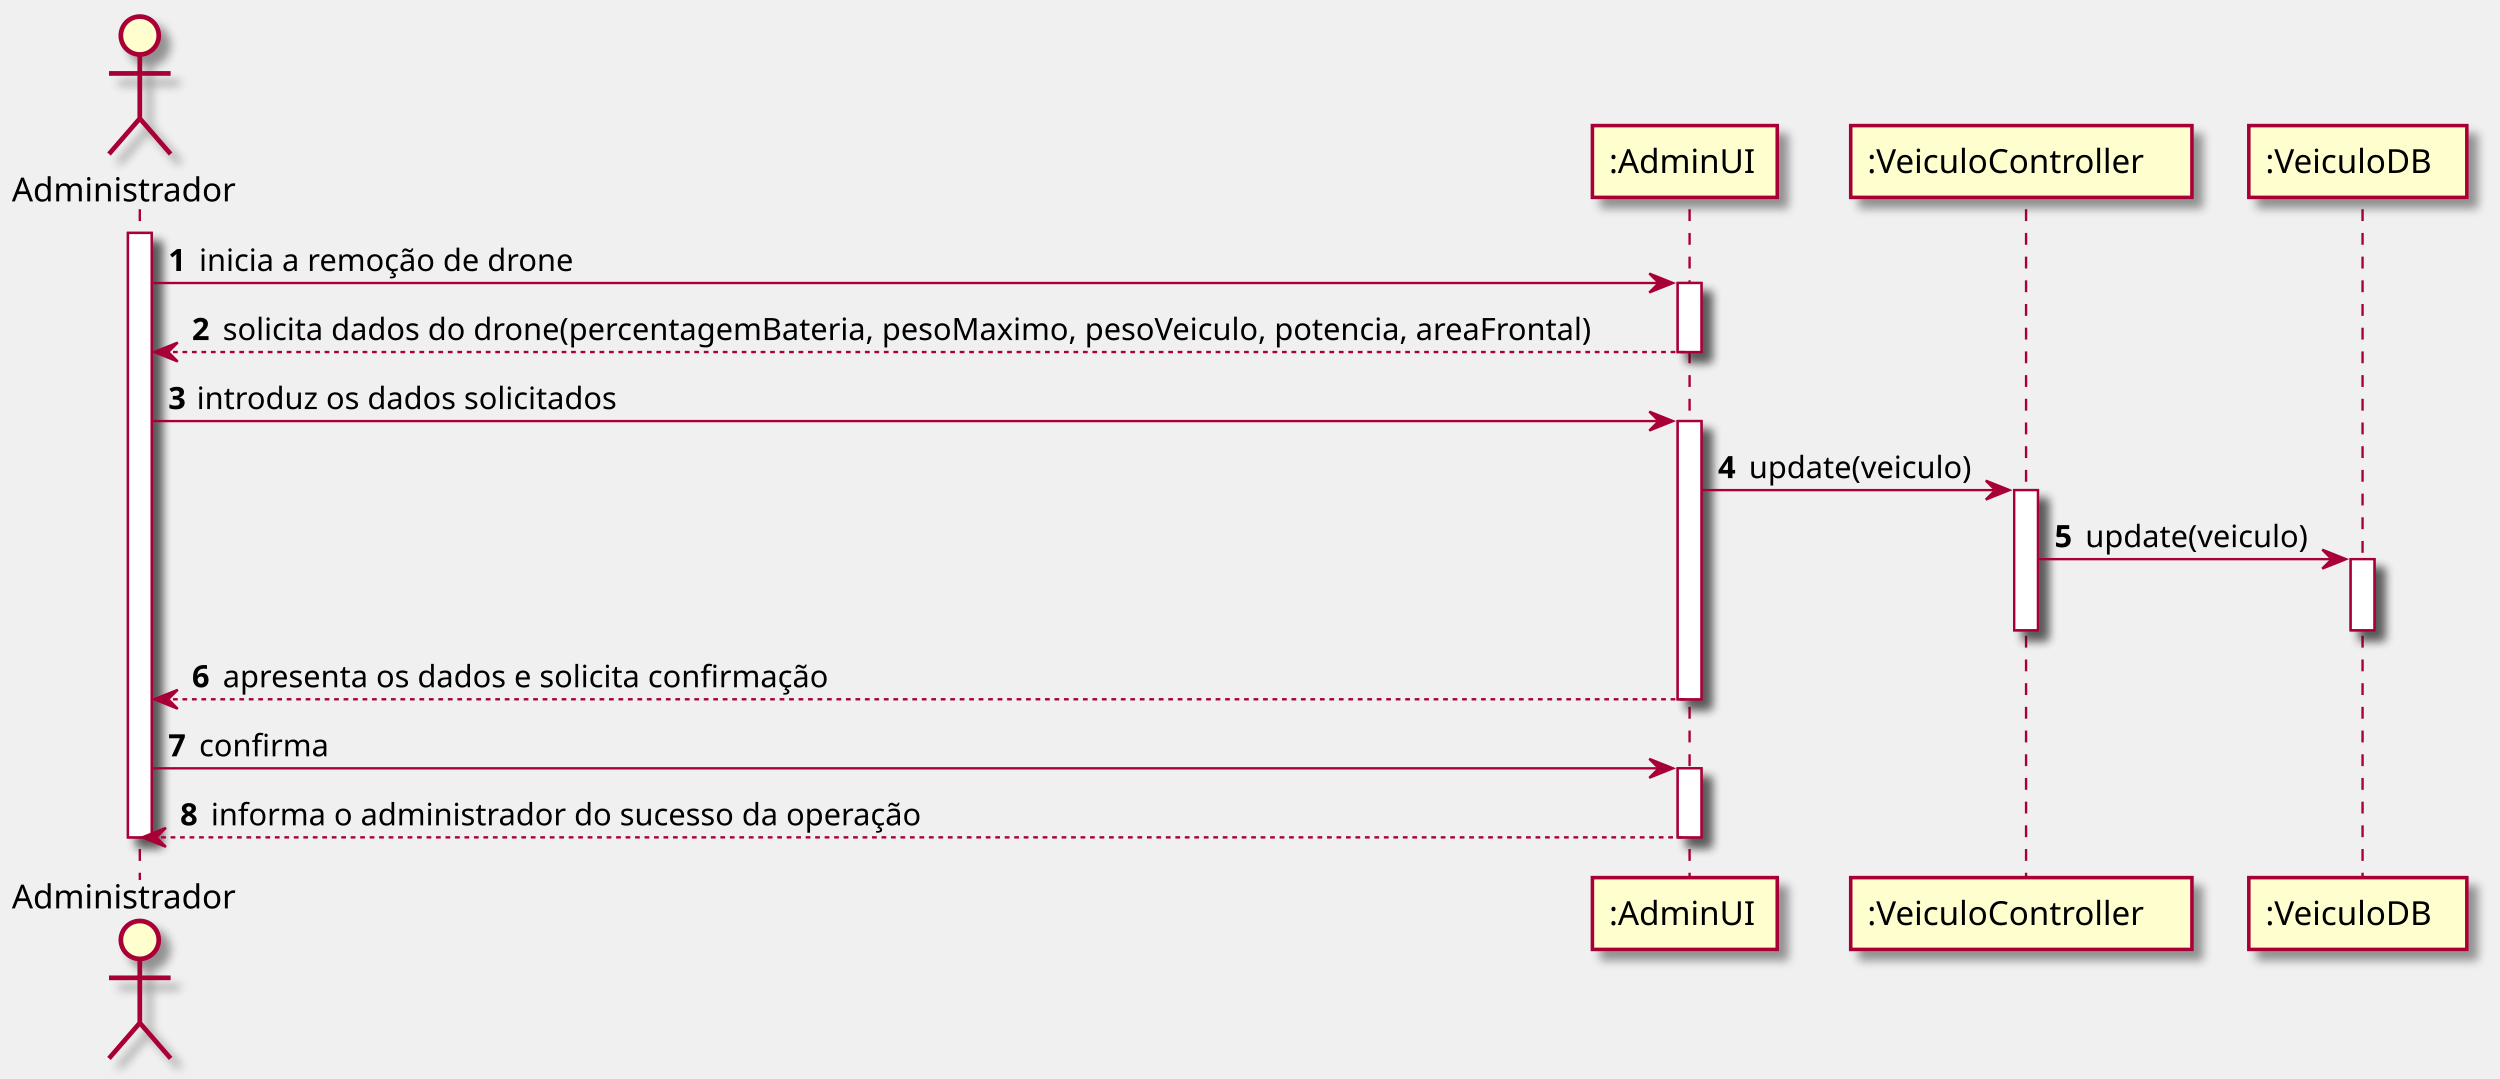
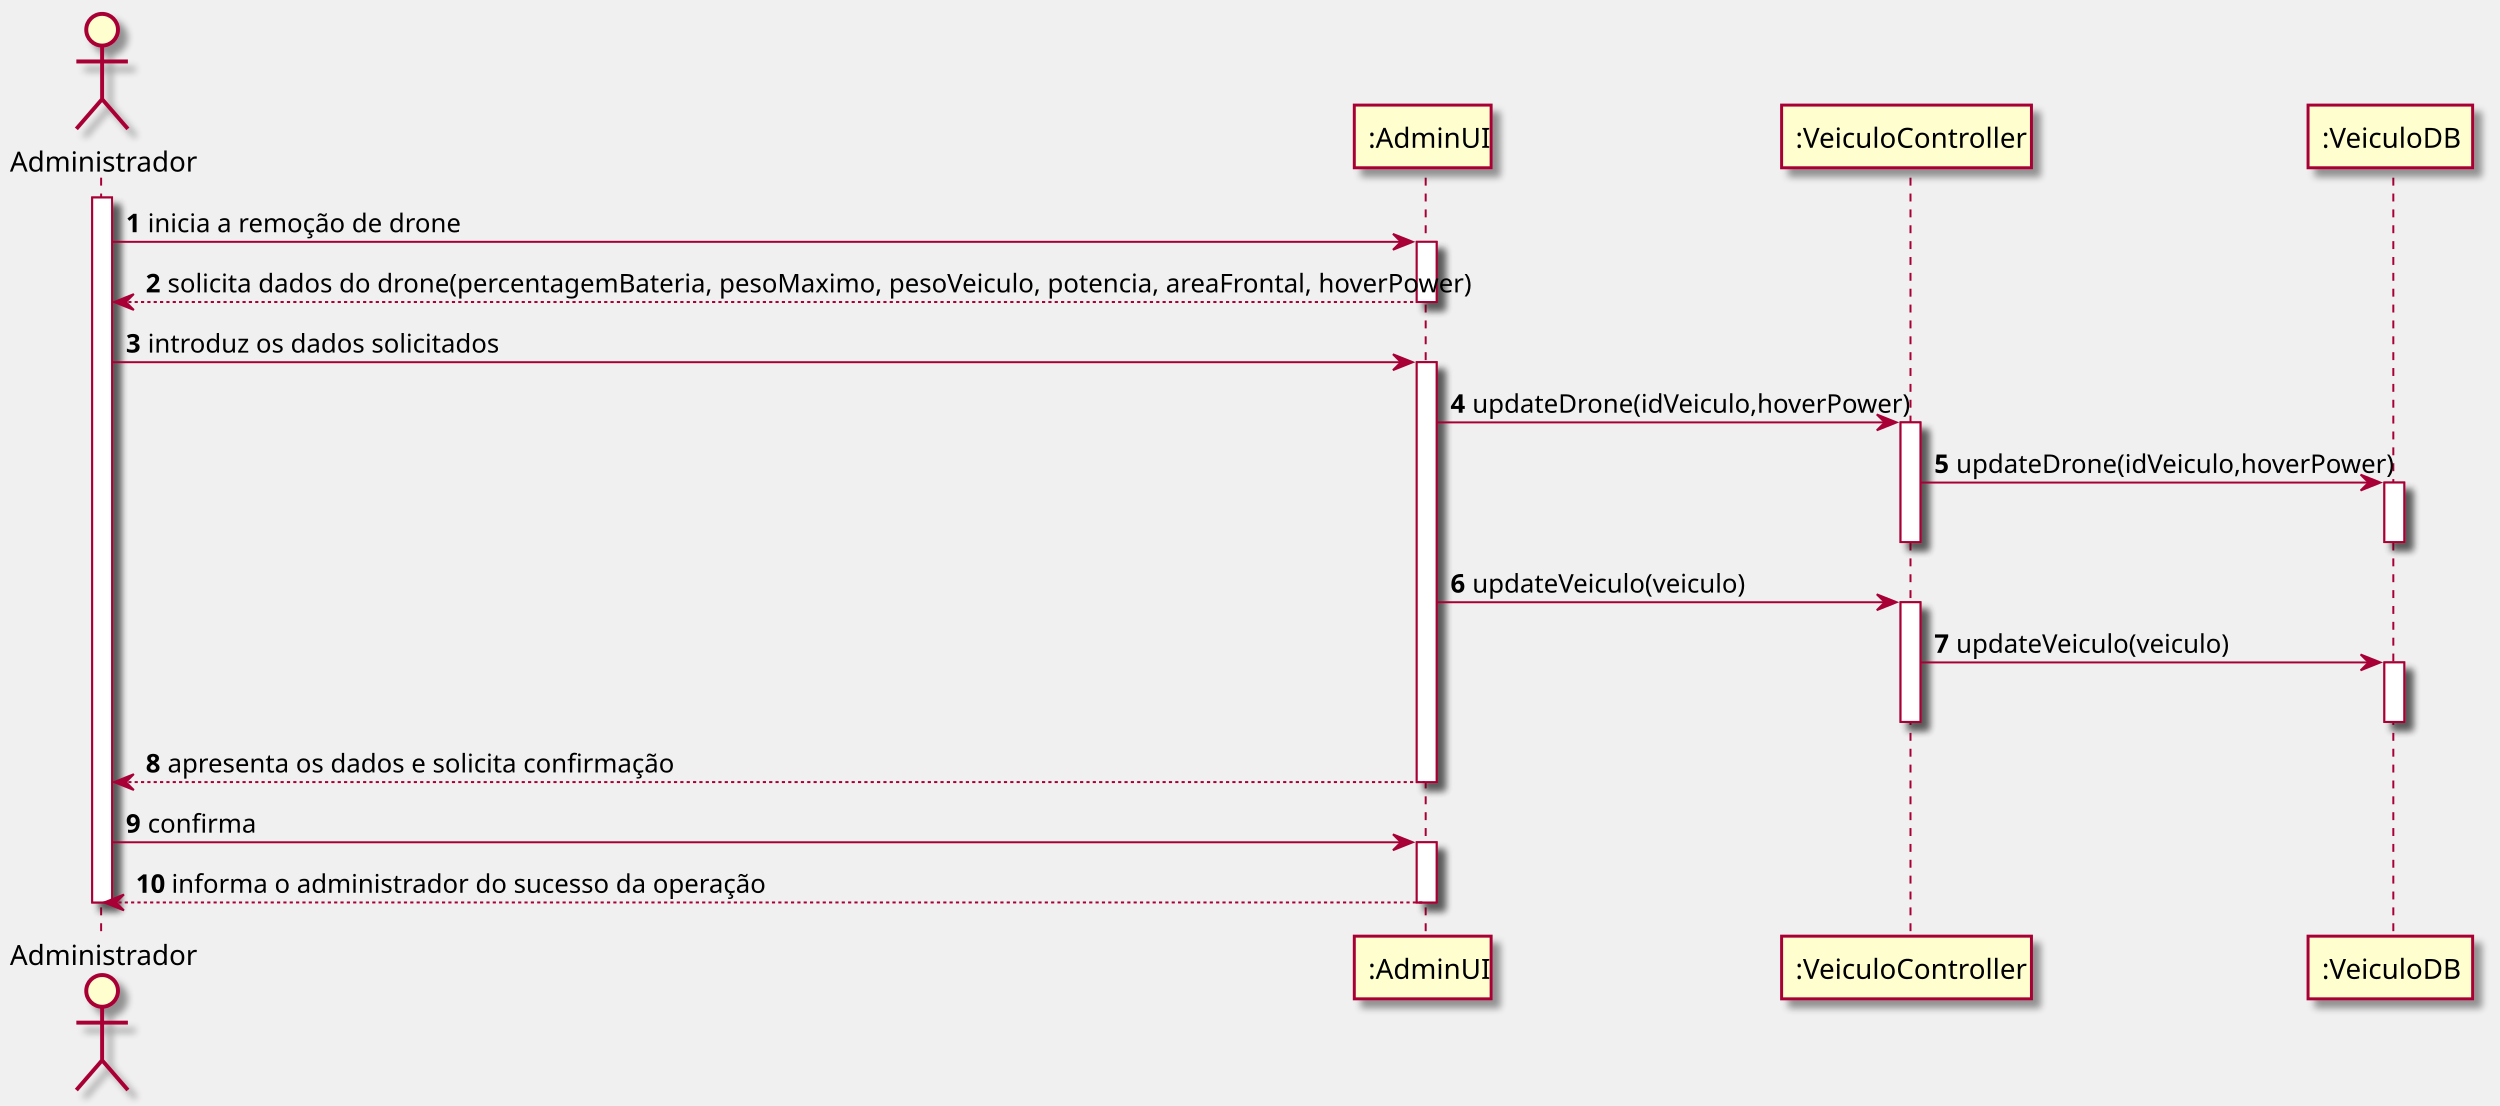
- <svg xmlns="http://www.w3.org/2000/svg" contentScriptType="application/ecmascript" contentStyleType="text/css" height="455px" preserveAspectRatio="none" style="width:1055px;height:455px;" version="1.1" viewBox="0 0 1055 455" width="1055px" zoomAndPan="magnify">
+ <svg xmlns="http://www.w3.org/2000/svg" contentScriptType="application/ecmascript" contentStyleType="text/css" height="697.5px" preserveAspectRatio="none" style="width:1576px;height:697px;" version="1.1" viewBox="0 0 1576 697" width="1576.25px" zoomAndPan="magnify">
  <defs>
-     <filter height="300%" id="fi70qosh1ls35" width="300%" x="-1" y="-1">
-       <feGaussianBlur result="blurOut" stdDeviation="2.0" />
+     <filter height="300%" id="f11prq2oktscx7" width="300%" x="-1" y="-1">
+       <feGaussianBlur result="blurOut" stdDeviation="2.5" />
      <feColorMatrix in="blurOut" result="blurOut2" type="matrix" values="0 0 0 0 0 0 0 0 0 0 0 0 0 0 0 0 0 0 .4 0" />
-       <feOffset dx="4.0" dy="4.0" in="blurOut2" result="blurOut3" />
+       <feOffset dx="5.0" dy="5.0" in="blurOut2" result="blurOut3" />
      <feBlend in="SourceGraphic" in2="blurOut3" mode="normal" />
    </filter>
  </defs>
  <g>
-     <rect fill="#FFFFFF" filter="url(#fi70qosh1ls35)" height="255.062" style="stroke:#A80036;stroke-width:1.0;" width="10" x="54" y="98.297" />
-     <rect fill="#FFFFFF" filter="url(#fi70qosh1ls35)" height="29.133" style="stroke:#A80036;stroke-width:1.0;" width="10" x="708" y="119.43" />
-     <rect fill="#FFFFFF" filter="url(#fi70qosh1ls35)" height="117.398" style="stroke:#A80036;stroke-width:1.0;" width="10" x="708" y="177.695" />
-     <rect fill="#FFFFFF" filter="url(#fi70qosh1ls35)" height="29.133" style="stroke:#A80036;stroke-width:1.0;" width="10" x="708" y="324.227" />
-     <rect fill="#FFFFFF" filter="url(#fi70qosh1ls35)" height="59.133" style="stroke:#A80036;stroke-width:1.0;" width="10" x="850" y="206.828" />
-     <rect fill="#FFFFFF" filter="url(#fi70qosh1ls35)" height="30" style="stroke:#A80036;stroke-width:1.0;" width="10" x="992" y="235.961" />
-     <line style="stroke:#A80036;stroke-width:1.0;stroke-dasharray:5.0,5.0;" x1="59" x2="59" y1="88.297" y2="371.359" />
-     <line style="stroke:#A80036;stroke-width:1.0;stroke-dasharray:5.0,5.0;" x1="713" x2="713" y1="88.297" y2="371.359" />
-     <line style="stroke:#A80036;stroke-width:1.0;stroke-dasharray:5.0,5.0;" x1="855" x2="855" y1="88.297" y2="371.359" />
-     <line style="stroke:#A80036;stroke-width:1.0;stroke-dasharray:5.0,5.0;" x1="997" x2="997" y1="88.297" y2="371.359" />
-     <text fill="#000000" font-family="sans-serif" font-size="14" lengthAdjust="spacing" textLength="102" x="5" y="84.995">Administrador</text>
-     <ellipse cx="59" cy="15" fill="#FEFECE" filter="url(#fi70qosh1ls35)" rx="8" ry="8" style="stroke:#A80036;stroke-width:2.0;" />
-     <path d="M59,23 L59,50 M46,31 L72,31 M59,50 L46,65 M59,50 L72,65 " fill="none" filter="url(#fi70qosh1ls35)" style="stroke:#A80036;stroke-width:2.0;" />
-     <text fill="#000000" font-family="sans-serif" font-size="14" lengthAdjust="spacing" textLength="102" x="5" y="383.354">Administrador</text>
-     <ellipse cx="59" cy="396.656" fill="#FEFECE" filter="url(#fi70qosh1ls35)" rx="8" ry="8" style="stroke:#A80036;stroke-width:2.0;" />
-     <path d="M59,404.656 L59,431.656 M46,412.656 L72,412.656 M59,431.656 L46,446.656 M59,431.656 L72,446.656 " fill="none" filter="url(#fi70qosh1ls35)" style="stroke:#A80036;stroke-width:2.0;" />
-     <rect fill="#FEFECE" filter="url(#fi70qosh1ls35)" height="30.297" style="stroke:#A80036;stroke-width:1.5;" width="78" x="672" y="53" />
-     <text fill="#000000" font-family="sans-serif" font-size="14" lengthAdjust="spacing" textLength="64" x="679" y="72.995">:AdminUI</text>
-     <rect fill="#FEFECE" filter="url(#fi70qosh1ls35)" height="30.297" style="stroke:#A80036;stroke-width:1.5;" width="78" x="672" y="370.359" />
-     <text fill="#000000" font-family="sans-serif" font-size="14" lengthAdjust="spacing" textLength="64" x="679" y="390.354">:AdminUI</text>
-     <rect fill="#FEFECE" filter="url(#fi70qosh1ls35)" height="30.297" style="stroke:#A80036;stroke-width:1.5;" width="144" x="781" y="53" />
-     <text fill="#000000" font-family="sans-serif" font-size="14" lengthAdjust="spacing" textLength="130" x="788" y="72.995">:VeiculoController</text>
-     <rect fill="#FEFECE" filter="url(#fi70qosh1ls35)" height="30.297" style="stroke:#A80036;stroke-width:1.5;" width="144" x="781" y="370.359" />
-     <text fill="#000000" font-family="sans-serif" font-size="14" lengthAdjust="spacing" textLength="130" x="788" y="390.354">:VeiculoController</text>
-     <rect fill="#FEFECE" filter="url(#fi70qosh1ls35)" height="30.297" style="stroke:#A80036;stroke-width:1.5;" width="92" x="949" y="53" />
-     <text fill="#000000" font-family="sans-serif" font-size="14" lengthAdjust="spacing" textLength="78" x="956" y="72.995">:VeiculoDB</text>
-     <rect fill="#FEFECE" filter="url(#fi70qosh1ls35)" height="30.297" style="stroke:#A80036;stroke-width:1.5;" width="92" x="949" y="370.359" />
-     <text fill="#000000" font-family="sans-serif" font-size="14" lengthAdjust="spacing" textLength="78" x="956" y="390.354">:VeiculoDB</text>
-     <rect fill="#FFFFFF" filter="url(#fi70qosh1ls35)" height="255.062" style="stroke:#A80036;stroke-width:1.0;" width="10" x="54" y="98.297" />
-     <rect fill="#FFFFFF" filter="url(#fi70qosh1ls35)" height="29.133" style="stroke:#A80036;stroke-width:1.0;" width="10" x="708" y="119.43" />
-     <rect fill="#FFFFFF" filter="url(#fi70qosh1ls35)" height="117.398" style="stroke:#A80036;stroke-width:1.0;" width="10" x="708" y="177.695" />
-     <rect fill="#FFFFFF" filter="url(#fi70qosh1ls35)" height="29.133" style="stroke:#A80036;stroke-width:1.0;" width="10" x="708" y="324.227" />
-     <rect fill="#FFFFFF" filter="url(#fi70qosh1ls35)" height="59.133" style="stroke:#A80036;stroke-width:1.0;" width="10" x="850" y="206.828" />
-     <rect fill="#FFFFFF" filter="url(#fi70qosh1ls35)" height="30" style="stroke:#A80036;stroke-width:1.0;" width="10" x="992" y="235.961" />
-     <polygon fill="#A80036" points="696,115.43,706,119.43,696,123.43,700,119.43" style="stroke:#A80036;stroke-width:1.0;" />
-     <line style="stroke:#A80036;stroke-width:1.0;" x1="64" x2="702" y1="119.43" y2="119.43" />
-     <text fill="#000000" font-family="sans-serif" font-size="13" font-weight="bold" lengthAdjust="spacing" textLength="9" x="71" y="114.364">1</text>
-     <text fill="#000000" font-family="sans-serif" font-size="13" lengthAdjust="spacing" textLength="166" x="84" y="114.364">inicia a remoção de drone</text>
-     <polygon fill="#A80036" points="75,144.562,65,148.562,75,152.562,71,148.562" style="stroke:#A80036;stroke-width:1.0;" />
-     <line style="stroke:#A80036;stroke-width:1.0;stroke-dasharray:2.0,2.0;" x1="69" x2="712" y1="148.562" y2="148.562" />
-     <text fill="#000000" font-family="sans-serif" font-size="13" font-weight="bold" lengthAdjust="spacing" textLength="9" x="81" y="143.497">2</text>
-     <text fill="#000000" font-family="sans-serif" font-size="13" lengthAdjust="spacing" textLength="607" x="94" y="143.497">solicita dados do drone(percentagemBateria, pesoMaximo, pesoVeiculo, potencia, areaFrontal)</text>
-     <polygon fill="#A80036" points="696,173.695,706,177.695,696,181.695,700,177.695" style="stroke:#A80036;stroke-width:1.0;" />
-     <line style="stroke:#A80036;stroke-width:1.0;" x1="64" x2="702" y1="177.695" y2="177.695" />
-     <text fill="#000000" font-family="sans-serif" font-size="13" font-weight="bold" lengthAdjust="spacing" textLength="8" x="71" y="172.629">3</text>
-     <text fill="#000000" font-family="sans-serif" font-size="13" lengthAdjust="spacing" textLength="185" x="83" y="172.629">introduz os dados solicitados</text>
-     <polygon fill="#A80036" points="838,202.828,848,206.828,838,210.828,842,206.828" style="stroke:#A80036;stroke-width:1.0;" />
-     <line style="stroke:#A80036;stroke-width:1.0;" x1="718" x2="844" y1="206.828" y2="206.828" />
-     <text fill="#000000" font-family="sans-serif" font-size="13" font-weight="bold" lengthAdjust="spacing" textLength="9" x="725" y="201.762">4</text>
-     <text fill="#000000" font-family="sans-serif" font-size="13" lengthAdjust="spacing" textLength="100" x="738" y="201.762">update(veiculo)</text>
-     <polygon fill="#A80036" points="980,231.961,990,235.961,980,239.961,984,235.961" style="stroke:#A80036;stroke-width:1.0;" />
-     <line style="stroke:#A80036;stroke-width:1.0;" x1="860" x2="986" y1="235.961" y2="235.961" />
-     <text fill="#000000" font-family="sans-serif" font-size="13" font-weight="bold" lengthAdjust="spacing" textLength="9" x="867" y="230.895">5</text>
-     <text fill="#000000" font-family="sans-serif" font-size="13" lengthAdjust="spacing" textLength="100" x="880" y="230.895">update(veiculo)</text>
-     <polygon fill="#A80036" points="75,291.094,65,295.094,75,299.094,71,295.094" style="stroke:#A80036;stroke-width:1.0;" />
-     <line style="stroke:#A80036;stroke-width:1.0;stroke-dasharray:2.0,2.0;" x1="69" x2="712" y1="295.094" y2="295.094" />
-     <text fill="#000000" font-family="sans-serif" font-size="13" font-weight="bold" lengthAdjust="spacing" textLength="9" x="81" y="290.028">6</text>
-     <text fill="#000000" font-family="sans-serif" font-size="13" lengthAdjust="spacing" textLength="271" x="94" y="290.028">apresenta os dados e solicita confirmação</text>
-     <polygon fill="#A80036" points="696,320.227,706,324.227,696,328.227,700,324.227" style="stroke:#A80036;stroke-width:1.0;" />
-     <line style="stroke:#A80036;stroke-width:1.0;" x1="64" x2="702" y1="324.227" y2="324.227" />
-     <text fill="#000000" font-family="sans-serif" font-size="13" font-weight="bold" lengthAdjust="spacing" textLength="9" x="71" y="319.161">7</text>
-     <text fill="#000000" font-family="sans-serif" font-size="13" lengthAdjust="spacing" textLength="57" x="84" y="319.161">confirma</text>
-     <polygon fill="#A80036" points="70,349.359,60,353.359,70,357.359,66,353.359" style="stroke:#A80036;stroke-width:1.0;" />
-     <line style="stroke:#A80036;stroke-width:1.0;stroke-dasharray:2.0,2.0;" x1="64" x2="712" y1="353.359" y2="353.359" />
-     <text fill="#000000" font-family="sans-serif" font-size="13" font-weight="bold" lengthAdjust="spacing" textLength="9" x="76" y="348.293">8</text>
-     <text fill="#000000" font-family="sans-serif" font-size="13" lengthAdjust="spacing" textLength="315" x="89" y="348.293">informa o administrador do sucesso da operação</text>
+     <rect fill="#FFFFFF" filter="url(#f11prq2oktscx7)" height="444.394" style="stroke:#A80036;stroke-width:1.25;" width="12.5" x="58.125" y="124.512" />
+     <rect fill="#FFFFFF" filter="url(#f11prq2oktscx7)" height="37.94" style="stroke:#A80036;stroke-width:1.25;" width="12.5" x="893.125" y="152.451" />
+     <rect fill="#FFFFFF" filter="url(#f11prq2oktscx7)" height="264.697" style="stroke:#A80036;stroke-width:1.25;" width="12.5" x="893.125" y="228.33" />
+     <rect fill="#FFFFFF" filter="url(#f11prq2oktscx7)" height="37.94" style="stroke:#A80036;stroke-width:1.25;" width="12.5" x="893.125" y="530.967" />
+     <rect fill="#FFFFFF" filter="url(#f11prq2oktscx7)" height="75.439" style="stroke:#A80036;stroke-width:1.25;" width="12.5" x="1198.125" y="266.269" />
+     <rect fill="#FFFFFF" filter="url(#f11prq2oktscx7)" height="75.439" style="stroke:#A80036;stroke-width:1.25;" width="12.5" x="1198.125" y="379.648" />
+     <rect fill="#FFFFFF" filter="url(#f11prq2oktscx7)" height="37.5" style="stroke:#A80036;stroke-width:1.25;" width="12.5" x="1503.125" y="304.209" />
+     <rect fill="#FFFFFF" filter="url(#f11prq2oktscx7)" height="37.5" style="stroke:#A80036;stroke-width:1.25;" width="12.5" x="1503.125" y="417.588" />
+     <line style="stroke:#A80036;stroke-width:1.25;stroke-dasharray:5.0,5.0;" x1="63.75" x2="63.75" y1="112.012" y2="591.406" />
+     <line style="stroke:#A80036;stroke-width:1.25;stroke-dasharray:5.0,5.0;" x1="898.75" x2="898.75" y1="112.012" y2="591.406" />
+     <line style="stroke:#A80036;stroke-width:1.25;stroke-dasharray:5.0,5.0;" x1="1204.375" x2="1204.375" y1="112.012" y2="591.406" />
+     <line style="stroke:#A80036;stroke-width:1.25;stroke-dasharray:5.0,5.0;" x1="1508.75" x2="1508.75" y1="112.012" y2="591.406" />
+     <text fill="#000000" font-family="sans-serif" font-size="17.5" lengthAdjust="spacing" textLength="108.75" x="6.25" y="108.166">Administrador</text>
+     <ellipse cx="64.375" cy="18.75" fill="#FEFECE" filter="url(#f11prq2oktscx7)" rx="10" ry="10" style="stroke:#A80036;stroke-width:2.5;" />
+     <path d="M64.375,28.75 L64.375,62.5 M48.125,38.75 L80.625,38.75 M64.375,62.5 L48.125,81.25 M64.375,62.5 L80.625,81.25 " fill="none" filter="url(#f11prq2oktscx7)" style="stroke:#A80036;stroke-width:2.5;" />
+     <text fill="#000000" font-family="sans-serif" font-size="17.5" lengthAdjust="spacing" textLength="108.75" x="6.25" y="608.323">Administrador</text>
+     <ellipse cx="64.375" cy="624.668" fill="#FEFECE" filter="url(#f11prq2oktscx7)" rx="10" ry="10" style="stroke:#A80036;stroke-width:2.5;" />
+     <path d="M64.375,634.668 L64.375,668.418 M48.125,644.668 L80.625,644.668 M64.375,668.418 L48.125,687.168 M64.375,668.418 L80.625,687.168 " fill="none" filter="url(#f11prq2oktscx7)" style="stroke:#A80036;stroke-width:2.5;" />
+     <rect fill="#FEFECE" filter="url(#f11prq2oktscx7)" height="39.512" style="stroke:#A80036;stroke-width:1.875;" width="86.25" x="853.75" y="66.25" />
+     <text fill="#000000" font-family="sans-serif" font-size="17.5" lengthAdjust="spacing" textLength="68.75" x="862.5" y="93.166">:AdminUI</text>
+     <rect fill="#FEFECE" filter="url(#f11prq2oktscx7)" height="39.512" style="stroke:#A80036;stroke-width:1.875;" width="86.25" x="853.75" y="590.156" />
+     <text fill="#000000" font-family="sans-serif" font-size="17.5" lengthAdjust="spacing" textLength="68.75" x="862.5" y="617.073">:AdminUI</text>
+     <rect fill="#FEFECE" filter="url(#f11prq2oktscx7)" height="39.512" style="stroke:#A80036;stroke-width:1.875;" width="157.5" x="1123.125" y="66.25" />
+     <text fill="#000000" font-family="sans-serif" font-size="17.5" lengthAdjust="spacing" textLength="140" x="1131.875" y="93.166">:VeiculoController</text>
+     <rect fill="#FEFECE" filter="url(#f11prq2oktscx7)" height="39.512" style="stroke:#A80036;stroke-width:1.875;" width="157.5" x="1123.125" y="590.156" />
+     <text fill="#000000" font-family="sans-serif" font-size="17.5" lengthAdjust="spacing" textLength="140" x="1131.875" y="617.073">:VeiculoController</text>
+     <rect fill="#FEFECE" filter="url(#f11prq2oktscx7)" height="39.512" style="stroke:#A80036;stroke-width:1.875;" width="103.75" x="1455" y="66.25" />
+     <text fill="#000000" font-family="sans-serif" font-size="17.5" lengthAdjust="spacing" textLength="86.25" x="1463.75" y="93.166">:VeiculoDB</text>
+     <rect fill="#FEFECE" filter="url(#f11prq2oktscx7)" height="39.512" style="stroke:#A80036;stroke-width:1.875;" width="103.75" x="1455" y="590.156" />
+     <text fill="#000000" font-family="sans-serif" font-size="17.5" lengthAdjust="spacing" textLength="86.25" x="1463.75" y="617.073">:VeiculoDB</text>
+     <rect fill="#FFFFFF" filter="url(#f11prq2oktscx7)" height="444.394" style="stroke:#A80036;stroke-width:1.25;" width="12.5" x="58.125" y="124.512" />
+     <rect fill="#FFFFFF" filter="url(#f11prq2oktscx7)" height="37.94" style="stroke:#A80036;stroke-width:1.25;" width="12.5" x="893.125" y="152.451" />
+     <rect fill="#FFFFFF" filter="url(#f11prq2oktscx7)" height="264.697" style="stroke:#A80036;stroke-width:1.25;" width="12.5" x="893.125" y="228.33" />
+     <rect fill="#FFFFFF" filter="url(#f11prq2oktscx7)" height="37.94" style="stroke:#A80036;stroke-width:1.25;" width="12.5" x="893.125" y="530.967" />
+     <rect fill="#FFFFFF" filter="url(#f11prq2oktscx7)" height="75.439" style="stroke:#A80036;stroke-width:1.25;" width="12.5" x="1198.125" y="266.269" />
+     <rect fill="#FFFFFF" filter="url(#f11prq2oktscx7)" height="75.439" style="stroke:#A80036;stroke-width:1.25;" width="12.5" x="1198.125" y="379.648" />
+     <rect fill="#FFFFFF" filter="url(#f11prq2oktscx7)" height="37.5" style="stroke:#A80036;stroke-width:1.25;" width="12.5" x="1503.125" y="304.209" />
+     <rect fill="#FFFFFF" filter="url(#f11prq2oktscx7)" height="37.5" style="stroke:#A80036;stroke-width:1.25;" width="12.5" x="1503.125" y="417.588" />
+     <polygon fill="#A80036" points="878.125,147.451,890.625,152.451,878.125,157.451,883.125,152.451" style="stroke:#A80036;stroke-width:1.25;" />
+     <line style="stroke:#A80036;stroke-width:1.25;" x1="70.625" x2="885.625" y1="152.451" y2="152.451" />
+     <text fill="#000000" font-family="sans-serif" font-size="16.25" font-weight="bold" lengthAdjust="spacing" textLength="8.75" x="79.375" y="146.381">1</text>
+     <text fill="#000000" font-family="sans-serif" font-size="16.25" lengthAdjust="spacing" textLength="186.25" x="93.125" y="146.381">inicia a remoção de drone</text>
+     <polygon fill="#A80036" points="84.375,185.391,71.875,190.391,84.375,195.391,79.375,190.391" style="stroke:#A80036;stroke-width:1.25;" />
+     <line style="stroke:#A80036;stroke-width:1.25;stroke-dasharray:2.0,2.0;" x1="76.875" x2="898.125" y1="190.391" y2="190.391" />
+     <text fill="#000000" font-family="sans-serif" font-size="16.25" font-weight="bold" lengthAdjust="spacing" textLength="8.75" x="91.875" y="184.32">2</text>
+     <text fill="#000000" font-family="sans-serif" font-size="16.25" lengthAdjust="spacing" textLength="778.75" x="105.625" y="184.32">solicita dados do drone(percentagemBateria, pesoMaximo, pesoVeiculo, potencia, areaFrontal, hoverPower)</text>
+     <polygon fill="#A80036" points="878.125,223.33,890.625,228.33,878.125,233.33,883.125,228.33" style="stroke:#A80036;stroke-width:1.25;" />
+     <line style="stroke:#A80036;stroke-width:1.25;" x1="70.625" x2="885.625" y1="228.33" y2="228.33" />
+     <text fill="#000000" font-family="sans-serif" font-size="16.25" font-weight="bold" lengthAdjust="spacing" textLength="8.75" x="79.375" y="222.26">3</text>
+     <text fill="#000000" font-family="sans-serif" font-size="16.25" lengthAdjust="spacing" textLength="211.25" x="93.125" y="222.26">introduz os dados solicitados</text>
+     <polygon fill="#A80036" points="1183.125,261.269,1195.625,266.269,1183.125,271.269,1188.125,266.269" style="stroke:#A80036;stroke-width:1.25;" />
+     <line style="stroke:#A80036;stroke-width:1.25;" x1="905.625" x2="1190.625" y1="266.269" y2="266.269" />
+     <text fill="#000000" font-family="sans-serif" font-size="16.25" font-weight="bold" lengthAdjust="spacing" textLength="8.75" x="914.375" y="260.199">4</text>
+     <text fill="#000000" font-family="sans-serif" font-size="16.25" lengthAdjust="spacing" textLength="255" x="928.125" y="260.199">updateDrone(idVeiculo,hoverPower)</text>
+     <polygon fill="#A80036" points="1488.125,299.209,1500.625,304.209,1488.125,309.209,1493.125,304.209" style="stroke:#A80036;stroke-width:1.25;" />
+     <line style="stroke:#A80036;stroke-width:1.25;" x1="1210.625" x2="1495.625" y1="304.209" y2="304.209" />
+     <text fill="#000000" font-family="sans-serif" font-size="16.25" font-weight="bold" lengthAdjust="spacing" textLength="8.75" x="1219.375" y="298.138">5</text>
+     <text fill="#000000" font-family="sans-serif" font-size="16.25" lengthAdjust="spacing" textLength="255" x="1233.125" y="298.138">updateDrone(idVeiculo,hoverPower)</text>
+     <polygon fill="#A80036" points="1183.125,374.648,1195.625,379.648,1183.125,384.648,1188.125,379.648" style="stroke:#A80036;stroke-width:1.25;" />
+     <line style="stroke:#A80036;stroke-width:1.25;" x1="905.625" x2="1190.625" y1="379.648" y2="379.648" />
+     <text fill="#000000" font-family="sans-serif" font-size="16.25" font-weight="bold" lengthAdjust="spacing" textLength="8.75" x="914.375" y="373.578">6</text>
+     <text fill="#000000" font-family="sans-serif" font-size="16.25" lengthAdjust="spacing" textLength="161.25" x="928.125" y="373.578">updateVeiculo(veiculo)</text>
+     <polygon fill="#A80036" points="1488.125,412.588,1500.625,417.588,1488.125,422.588,1493.125,417.588" style="stroke:#A80036;stroke-width:1.25;" />
+     <line style="stroke:#A80036;stroke-width:1.25;" x1="1210.625" x2="1495.625" y1="417.588" y2="417.588" />
+     <text fill="#000000" font-family="sans-serif" font-size="16.25" font-weight="bold" lengthAdjust="spacing" textLength="8.75" x="1219.375" y="411.517">7</text>
+     <text fill="#000000" font-family="sans-serif" font-size="16.25" lengthAdjust="spacing" textLength="161.25" x="1233.125" y="411.517">updateVeiculo(veiculo)</text>
+     <polygon fill="#A80036" points="84.375,488.027,71.875,493.027,84.375,498.027,79.375,493.027" style="stroke:#A80036;stroke-width:1.25;" />
+     <line style="stroke:#A80036;stroke-width:1.25;stroke-dasharray:2.0,2.0;" x1="76.875" x2="898.125" y1="493.027" y2="493.027" />
+     <text fill="#000000" font-family="sans-serif" font-size="16.25" font-weight="bold" lengthAdjust="spacing" textLength="8.75" x="91.875" y="486.957">8</text>
+     <text fill="#000000" font-family="sans-serif" font-size="16.25" lengthAdjust="spacing" textLength="305" x="105.625" y="486.957">apresenta os dados e solicita confirmação</text>
+     <polygon fill="#A80036" points="878.125,525.967,890.625,530.967,878.125,535.967,883.125,530.967" style="stroke:#A80036;stroke-width:1.25;" />
+     <line style="stroke:#A80036;stroke-width:1.25;" x1="70.625" x2="885.625" y1="530.967" y2="530.967" />
+     <text fill="#000000" font-family="sans-serif" font-size="16.25" font-weight="bold" lengthAdjust="spacing" textLength="8.75" x="79.375" y="524.896">9</text>
+     <text fill="#000000" font-family="sans-serif" font-size="16.25" lengthAdjust="spacing" textLength="61.25" x="93.125" y="524.896">confirma</text>
+     <polygon fill="#A80036" points="78.125,563.906,65.625,568.906,78.125,573.906,73.125,568.906" style="stroke:#A80036;stroke-width:1.25;" />
+     <line style="stroke:#A80036;stroke-width:1.25;stroke-dasharray:2.0,2.0;" x1="70.625" x2="898.125" y1="568.906" y2="568.906" />
+     <text fill="#000000" font-family="sans-serif" font-size="16.25" font-weight="bold" lengthAdjust="spacing" textLength="17.5" x="85.625" y="562.836">10</text>
+     <text fill="#000000" font-family="sans-serif" font-size="16.25" lengthAdjust="spacing" textLength="351.25" x="108.125" y="562.836">informa o administrador do sucesso da operação</text>
  </g>
</svg>
